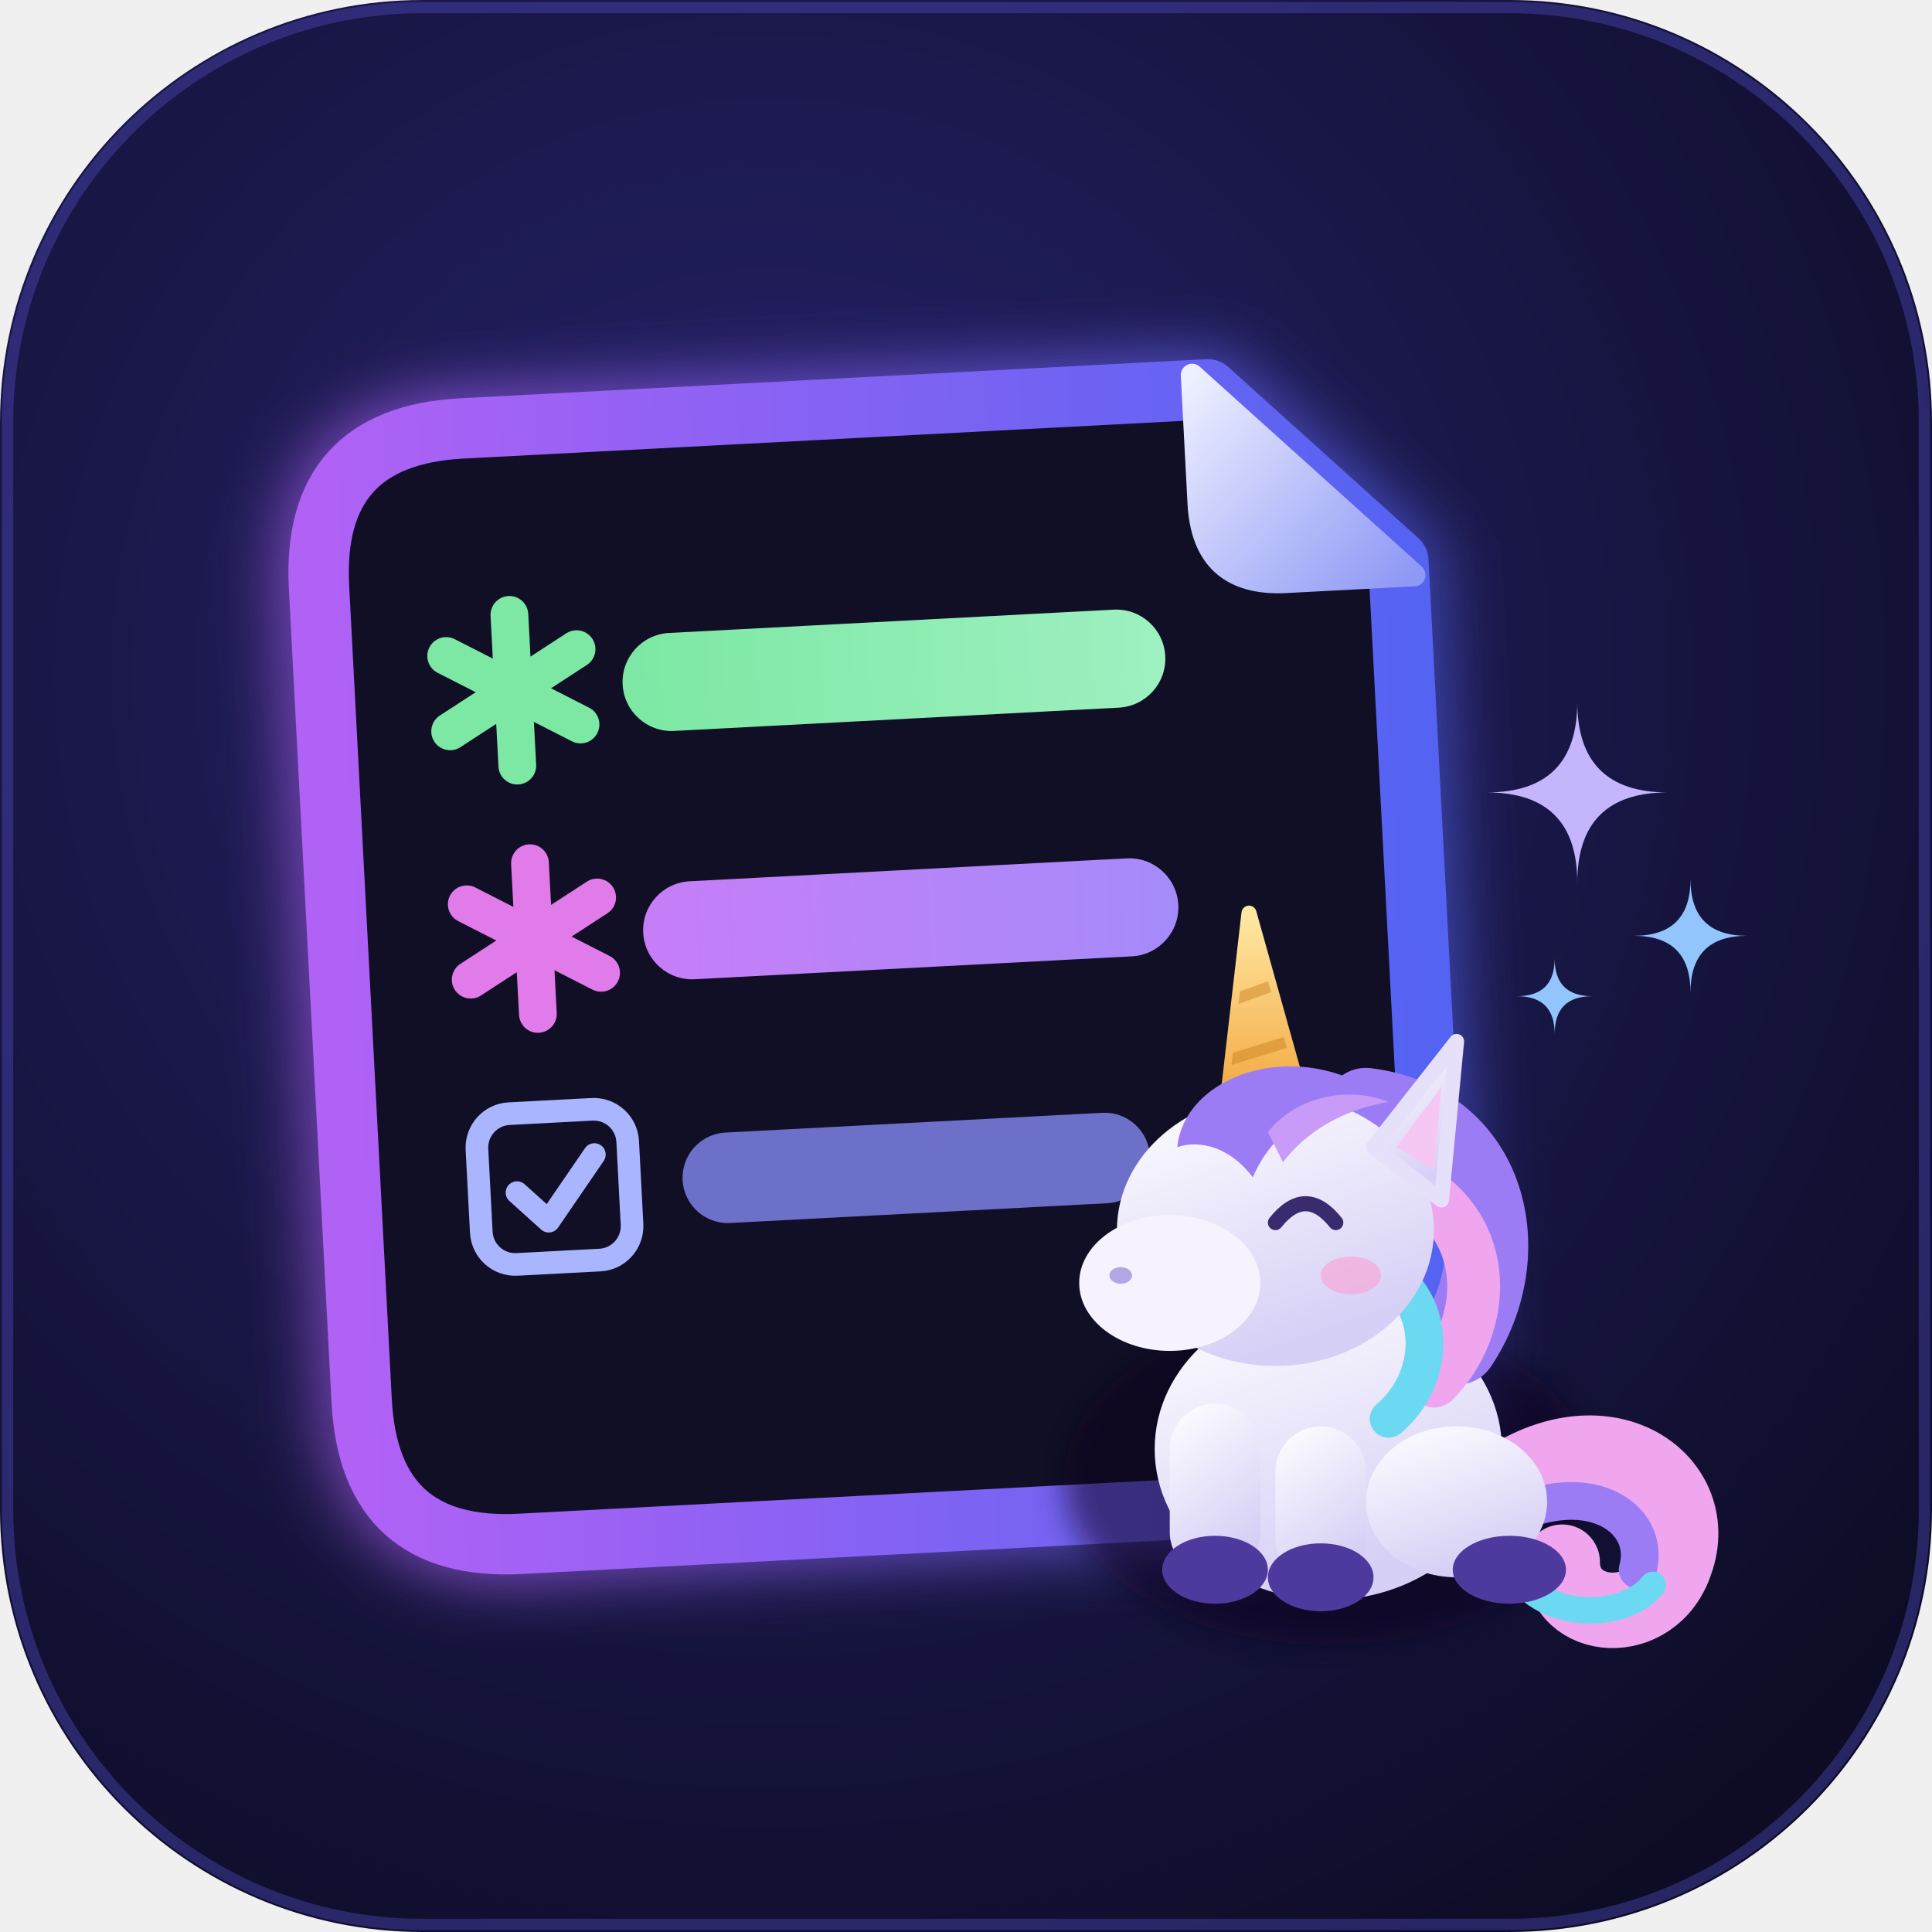
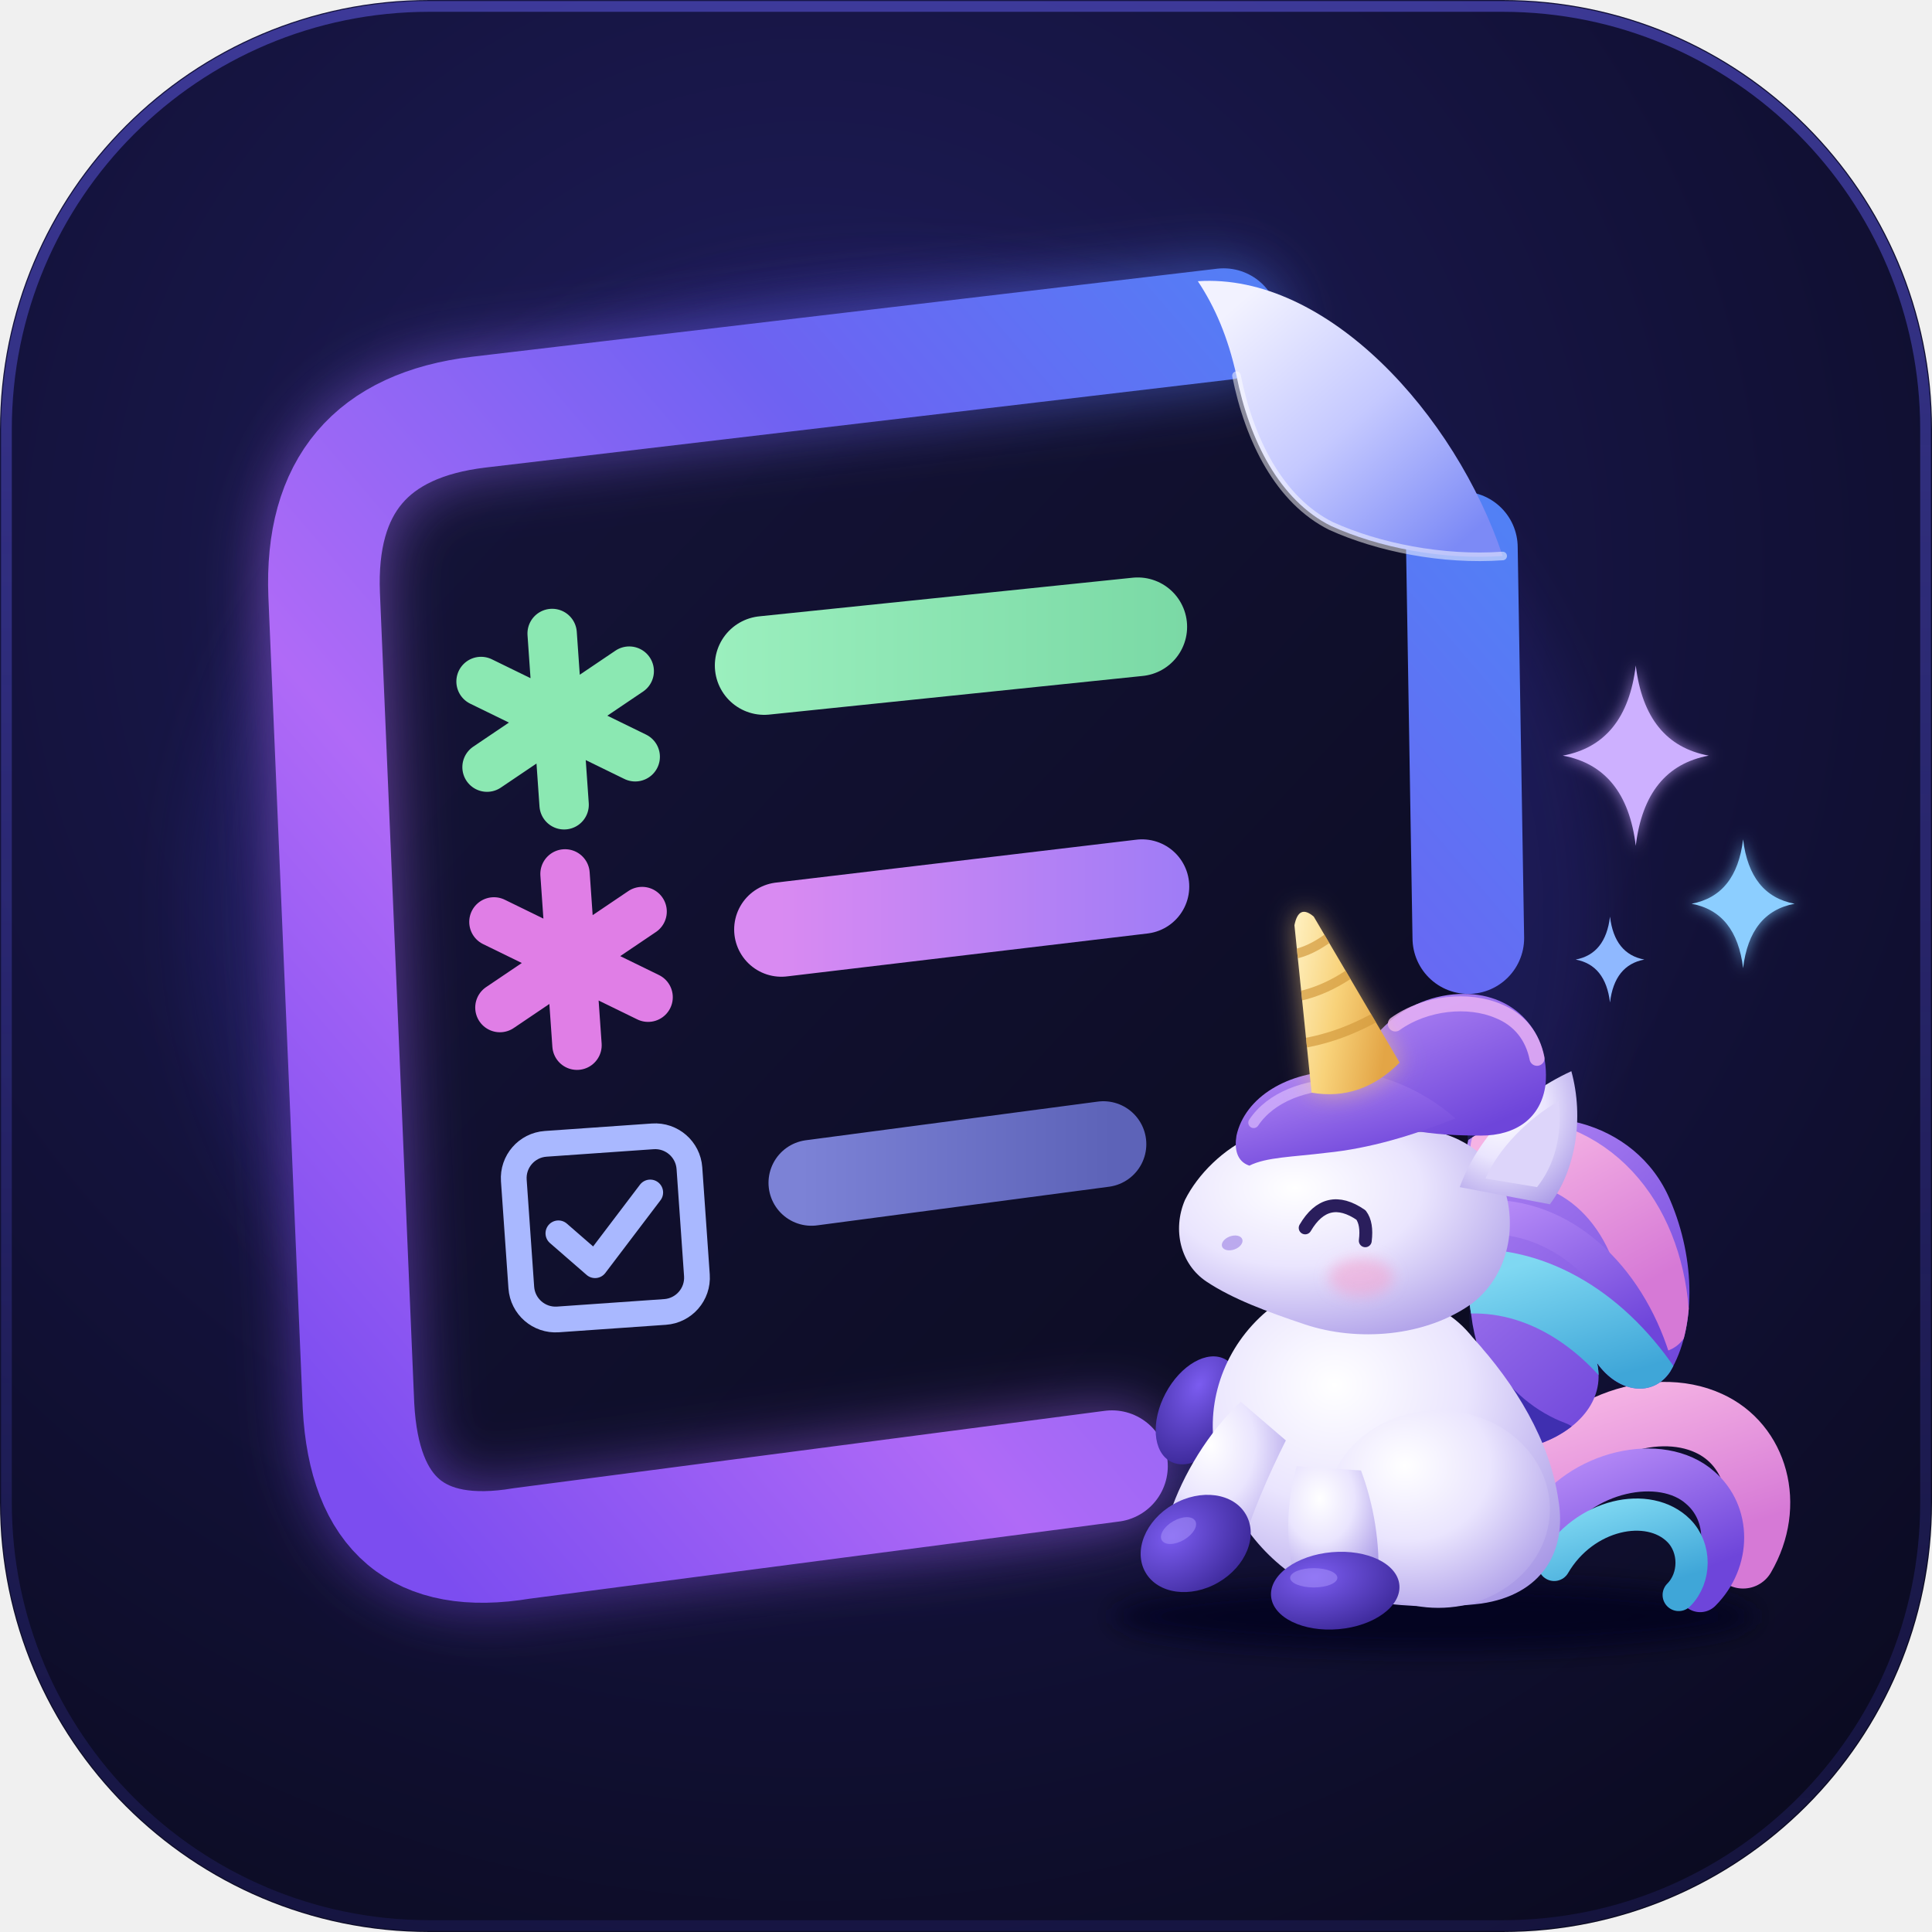
- <svg xmlns="http://www.w3.org/2000/svg" viewBox="0 0 512 512" width="512" height="512" role="img" aria-labelledby="title">
+ <svg xmlns="http://www.w3.org/2000/svg" viewBox="22 45 900 900" width="512" height="512" role="img" aria-labelledby="title">
  <defs>
-     <radialGradient id="tile" cx="0.4" cy="0.35" r="0.8">
-       <stop offset="0" stop-color="#25226A" />
-       <stop offset="1" stop-color="#0C0B22" />
+     <radialGradient id="tile" cx="0.42" cy="0.3" r="0.85">
+       <stop offset="0" stop-color="#1F1D5C" />
+       <stop offset="0.6" stop-color="#121137" />
+       <stop offset="1" stop-color="#0A0A1E" />
    </radialGradient>
-     <linearGradient id="edge" x1="0" y1="0" x2="1" y2="0">
-       <stop offset="0" stop-color="#B062F5" />
-       <stop offset="1" stop-color="#5563F2" />
+     <linearGradient id="tileEdge" x1="0" y1="0" x2="0" y2="1">
+       <stop offset="0" stop-color="#5D58E0" stop-opacity="0.55" />
+       <stop offset="1" stop-color="#3A36A8" stop-opacity="0.2" />
    </linearGradient>
-     <linearGradient id="fold" x1="0" y1="0" x2="1" y2="1">
-       <stop offset="0" stop-color="#EEF0FF" />
-       <stop offset="1" stop-color="#8E98F5" />
+     <linearGradient id="frame" gradientUnits="userSpaceOnUse" x1="160" y1="700" x2="720" y2="220">
+       <stop offset="0" stop-color="#7C4DF0" />
+       <stop offset="0.3" stop-color="#B06AF7" />
+       <stop offset="0.65" stop-color="#6E62F2" />
+       <stop offset="1" stop-color="#4C86F6" />
    </linearGradient>
-     <linearGradient id="green" x1="0" y1="0" x2="1" y2="0">
-       <stop offset="0" stop-color="#7CE8A4" />
-       <stop offset="1" stop-color="#9EF0C0" />
+     <linearGradient id="paper" x1="0" y1="0" x2="1" y2="1">
+       <stop offset="0" stop-color="#15143A" />
+       <stop offset="1" stop-color="#0B0B20" />
    </linearGradient>
-     <linearGradient id="violet" x1="0" y1="0" x2="1" y2="0">
-       <stop offset="0" stop-color="#C77DF7" />
-       <stop offset="1" stop-color="#A58BFA" />
+     <linearGradient id="fold" gradientUnits="userSpaceOnUse" x1="600" y1="185" x2="700" y2="300">
+       <stop offset="0" stop-color="#F2F2FF" />
+       <stop offset="0.5" stop-color="#C5C9FF" />
+       <stop offset="1" stop-color="#7C8AF6" />
    </linearGradient>
-     <linearGradient id="fur" x1="0" y1="0" x2="0.4" y2="1">
+     <linearGradient id="green" gradientUnits="userSpaceOnUse" x1="355" y1="0" x2="575" y2="0">
+       <stop offset="0" stop-color="#9BEFBE" />
+       <stop offset="1" stop-color="#7AD9A5" />
+     </linearGradient>
+     <linearGradient id="violet" gradientUnits="userSpaceOnUse" x1="385" y1="0" x2="575" y2="0">
+       <stop offset="0" stop-color="#D98AF2" />
+       <stop offset="1" stop-color="#9F7CF6" />
+     </linearGradient>
+     <linearGradient id="slate" gradientUnits="userSpaceOnUse" x1="395" y1="0" x2="540" y2="0">
+       <stop offset="0" stop-color="#7C82D6" />
+       <stop offset="1" stop-color="#5D63B8" />
+     </linearGradient>
+     <radialGradient id="fur" cx="0.35" cy="0.28" r="0.85">
      <stop offset="0" stop-color="#FFFFFF" />
-       <stop offset="1" stop-color="#D6CFF6" />
+       <stop offset="0.45" stop-color="#EAE5FE" />
+       <stop offset="1" stop-color="#A898E6" />
+     </radialGradient>
+     <radialGradient id="hoof" cx="0.35" cy="0.3" r="0.8">
+       <stop offset="0" stop-color="#7B5CF0" />
+       <stop offset="1" stop-color="#3A2796" />
+     </radialGradient>
+     <linearGradient id="horn" x1="0" y1="0" x2="1" y2="0.3">
+       <stop offset="0" stop-color="#FFF1C2" />
+       <stop offset="0.5" stop-color="#F8D27A" />
+       <stop offset="1" stop-color="#E3A546" />
    </linearGradient>
-     <linearGradient id="horn" x1="0" y1="1" x2="0" y2="0">
-       <stop offset="0" stop-color="#F2A43A" />
-       <stop offset="1" stop-color="#FFE8A3" />
+     <linearGradient id="maneViolet" x1="0" y1="0" x2="0.6" y2="1">
+       <stop offset="0" stop-color="#B58AF7" />
+       <stop offset="1" stop-color="#6E45DA" />
+     </linearGradient>
+     <linearGradient id="manePink" x1="0" y1="0" x2="0.5" y2="1">
+       <stop offset="0" stop-color="#F5B3E4" />
+       <stop offset="1" stop-color="#D679D6" />
+     </linearGradient>
+     <linearGradient id="maneTeal" x1="0" y1="0" x2="0.5" y2="1">
+       <stop offset="0" stop-color="#7FD8F2" />
+       <stop offset="1" stop-color="#3FA6D8" />
    </linearGradient>
    <filter id="glow" x="-20%" y="-20%" width="140%" height="140%">
-       <feGaussianBlur stdDeviation="9" />
+       <feGaussianBlur stdDeviation="14" />
    </filter>
    <filter id="soft" x="-50%" y="-50%" width="200%" height="200%">
-       <feGaussianBlur stdDeviation="4" />
+       <feGaussianBlur stdDeviation="6" />
    </filter>
-     <clipPath id="hornClip">
-       <path d="M325 294 L331 242 L345 292 Z" />
+     <filter id="blur2" x="-50%" y="-50%" width="200%" height="200%">
+       <feGaussianBlur stdDeviation="3" />
+     </filter>
+     <clipPath id="maneClip">
+       <path d="M706 576 C736 556 784 566 800 604 C812 632 812 664 800 684 C792 696 776 694 766 680 C770 698 756 712 738 718 C722 704 712 684 708 662 C704 636 700 600 706 576 Z" />
    </clipPath>
-     <path id="star" d="M0 -20 V20 M-17.3 -10 L17.3 10 M-17.3 10 L17.3 -10" fill="none" stroke-width="10" stroke-linecap="round" />
-     <path id="sparkle" d="M0 -1 Q0 0 1 0 Q0 0 0 1 Q0 0 -1 0 Q0 0 0 -1 Z" />
+     <clipPath id="tileClip">
+       <rect x="22" y="45" width="900" height="900" rx="200" />
+     </clipPath>
+     <clipPath id="hornClip2">
+       <path d="M625 476 Q627 466 634 472 L674 540 Q656 558 633 554 Z" />
+     </clipPath>
+     <path id="star" d="M0 -40 V40 M-34.6 -20 L34.6 20 M-34.6 20 L34.6 -20" fill="none" stroke-width="23" stroke-linecap="round" />
+     <path id="sparkle" d="M0 -1 Q0.13 -0.13 1 0 Q0.13 0.13 0 1 Q-0.13 0.13 -1 0 Q-0.13 -0.13 0 -1 Z" />
+     <path id="doc" d="M540 728 L265 764 Q193 776 189 700 L173 322 Q170 246 245 237 L592 196" />
  </defs>
-   <rect width="512" height="512" rx="112" fill="url(#tile)" />
-   <rect x="2" y="2" width="508" height="508" rx="110" fill="none" stroke="#5B55D6" stroke-opacity="0.35" stroke-width="3" />
-   <g transform="rotate(-3 232 256)">
-     <path d="M130 108 H328 L376 156 V364 Q376 404 336 404 H130 Q90 404 90 364 V148 Q90 108 130 108 Z" fill="none" stroke="url(#edge)" stroke-width="18" filter="url(#glow)" opacity="0.8" />
-     <path d="M130 108 H328 L376 156 V364 Q376 404 336 404 H130 Q90 404 90 364 V148 Q90 108 130 108 Z" fill="#100F26" stroke="url(#edge)" stroke-width="16" stroke-linejoin="round" />
-     <path d="M324 104 L380 160 H346 Q324 160 324 138 Z" fill="url(#fold)" stroke="url(#fold)" stroke-width="6" stroke-linejoin="round" />
-     <use href="#star" x="140" y="178" stroke="#7CE8A4" />
-     <rect x="169" y="165" width="144" height="26" rx="13" fill="url(#green)" />
-     <use href="#star" x="142" y="244" stroke="#E27BEA" />
-     <rect x="171" y="231" width="142" height="26" rx="13" fill="url(#violet)" />
-     <rect x="124" y="290" width="40" height="40" rx="9" fill="none" stroke="#A9B6FF" stroke-width="6" />
-     <path d="M134 311 L142 319 L155 302" fill="none" stroke="#A9B6FF" stroke-width="6" stroke-linecap="round" stroke-linejoin="round" />
-     <line x1="190" y1="310" x2="290" y2="310" stroke="#6C70C9" stroke-width="24" stroke-linecap="round" />
+   <rect x="22" y="45" width="900" height="900" rx="200" fill="url(#tile)" />
+   <g clip-path="url(#tileClip)">
+     <ellipse cx="440" cy="470" rx="330" ry="300" fill="#3B35B0" opacity="0.18" filter="url(#glow)" />
  </g>
-   <use href="#sparkle" transform="translate(418 210) scale(24)" fill="#C4B5FD" />
-   <use href="#sparkle" transform="translate(448 248) scale(15)" fill="#93C5FD" />
-   <use href="#sparkle" transform="translate(412 264) scale(10)" fill="#93C5FD" />
-   <g>
-     <ellipse cx="352" cy="392" rx="70" ry="44" fill="#07061A" opacity="0.55" filter="url(#soft)" />
-     <g fill="none" stroke-linecap="round">
-       <path d="M394 396 C424 372 452 392 444 414 C438 432 414 430 414 414" stroke="#F0A6EE" stroke-width="20" />
-       <path d="M396 404 C420 390 438 402 434 416" stroke="#9C7CF4" stroke-width="10" />
-       <path d="M404 420 C414 430 432 428 438 420" stroke="#6BD9F2" stroke-width="7" />
-     </g>
-     <ellipse cx="352" cy="384" rx="46" ry="40" fill="url(#fur)" />
-     <ellipse cx="386" cy="398" rx="24" ry="20" fill="url(#fur)" />
-     <ellipse cx="400" cy="416" rx="15" ry="9" fill="#4E3A9E" />
-     <rect x="310" y="372" width="24" height="46" rx="12" fill="url(#fur)" />
-     <rect x="338" y="378" width="24" height="42" rx="12" fill="url(#fur)" />
-     <ellipse cx="322" cy="416" rx="14" ry="9" fill="#4E3A9E" />
-     <ellipse cx="350" cy="418" rx="14" ry="9" fill="#4E3A9E" />
-     <g fill="none" stroke-linecap="round">
-       <path d="M362 294 C394 298 402 332 386 356" stroke="#9C7CF4" stroke-width="22" />
-       <path d="M374 314 C396 326 394 352 380 366" stroke="#F0A6EE" stroke-width="14" />
-       <path d="M366 336 C382 346 380 366 368 376" stroke="#6BD9F2" stroke-width="10" />
-     </g>
-     <ellipse cx="338" cy="326" rx="42" ry="36" fill="url(#fur)" />
-     <ellipse cx="310" cy="340" rx="24" ry="18" fill="#F6F3FF" />
-     <ellipse cx="297" cy="338" rx="3" ry="2.2" fill="#B3A6E6" />
-     <path d="M364 304 L386 276 L382 318 Z" fill="url(#fur)" stroke="#E6E0FB" stroke-width="4" stroke-linejoin="round" />
-     <path d="M370 304 L382 288 L380 310 Z" fill="#F5C8F4" />
-     <path d="M325 294 L331 242 L345 292 Z" fill="url(#horn)" stroke="url(#horn)" stroke-width="4" stroke-linejoin="round" />
-     <g clip-path="url(#hornClip)" stroke="#C97C1E" stroke-opacity="0.45" stroke-width="3">
-       <line x1="322" y1="282" x2="348" y2="274" />
-       <line x1="324" y1="266" x2="346" y2="258" />
-     </g>
-     <path d="M312 304 C314 284 346 274 368 292 C352 290 338 298 332 312 C326 304 318 302 312 304 Z" fill="#9C7CF4" />
-     <path d="M336 300 C344 290 358 288 368 292 C356 294 346 300 340 308 Z" fill="#C79BF7" />
-     <path d="M338 324 Q346 314 354 324" fill="none" stroke="#3A2A6E" stroke-width="4" stroke-linecap="round" />
-     <ellipse cx="358" cy="338" rx="8" ry="5" fill="#F7A8D8" opacity="0.7" />
+   <rect x="25" y="48" width="894" height="894" rx="197" fill="none" stroke="url(#tileEdge)" stroke-width="5" />
+   <path d="M265 764 Q193 776 189 700 L173 322 Q170 246 245 237 L592 196 L703 300 L707 705 L540 728 Z" fill="url(#paper)" />
+   <g fill="none" stroke-linecap="round" stroke-linejoin="round">
+     <use href="#doc" stroke="url(#frame)" stroke-width="54" opacity="0.55" filter="url(#glow)" />
+     <line x1="703" y1="300" x2="706" y2="482" stroke="url(#frame)" stroke-width="54" opacity="0.55" filter="url(#glow)" />
+     <use href="#doc" stroke="url(#frame)" stroke-width="52" />
+     <line x1="703" y1="300" x2="706" y2="482" stroke="url(#frame)" stroke-width="52" />
  </g>
+   <path d="M580 176 C640 172 700 238 722 304 C694 306 664 300 642 290 C618 278 604 250 598 220 C594 202 588 188 580 176 Z" fill="url(#fold)" />
+   <path d="M598 220 C604 250 618 278 642 290 C664 300 694 306 722 304" fill="none" stroke="#FFFFFF" stroke-opacity="0.5" stroke-width="4" stroke-linecap="round" />
+   <g transform="rotate(-4 282 380)">
+     <use href="#star" x="282" y="380" stroke="#8BE8B2" />
+   </g>
+   <line x1="378" y1="355" x2="552" y2="337" stroke="url(#green)" stroke-width="46" stroke-linecap="round" />
+   <g transform="rotate(-4 288 492)">
+     <use href="#star" x="288" y="492" stroke="#E07EE6" />
+   </g>
+   <line x1="386" y1="478" x2="554" y2="458" stroke="url(#violet)" stroke-width="44" stroke-linecap="round" />
+   <g transform="rotate(-4 304 617)" fill="none" stroke="#A9B8FF" stroke-linecap="round" stroke-linejoin="round">
+     <rect x="263" y="576" width="82" height="82" rx="16" stroke-width="12" />
+     <path d="M282 618 L298 634 L326 602" stroke-width="12" />
+   </g>
+   <line x1="400" y1="596" x2="536" y2="578" stroke="url(#slate)" stroke-width="40" stroke-linecap="round" />
+   <g filter="url(#blur2)" opacity="0.6">
+     <use href="#sparkle" transform="translate(784 397) scale(36 44)" fill="#C9A6FF" />
+     <use href="#sparkle" transform="translate(834 466) scale(26 32)" fill="#7EC8FF" />
+   </g>
+   <use href="#sparkle" transform="translate(784 397) scale(34 42)" fill="#CDB0FF" />
+   <use href="#sparkle" transform="translate(834 466) scale(24 30)" fill="#8CCEFF" />
+   <use href="#sparkle" transform="translate(772 492) scale(16 20)" fill="#8FB8FF" />
+   <ellipse cx="690" cy="798" rx="150" ry="16" fill="#05051A" opacity="0.75" filter="url(#soft)" />
+   <g fill="none" stroke-linecap="round">
+     <path d="M738 742 C752 710 792 696 818 708 C840 718 848 746 834 770" stroke="url(#manePink)" stroke-width="30" />
+     <path d="M742 756 C758 730 796 722 814 738 C828 750 828 772 814 786" stroke="url(#maneViolet)" stroke-width="20" />
+     <path d="M746 774 C760 750 790 744 804 758 C812 766 812 780 804 788" stroke="url(#maneTeal)" stroke-width="15" />
+   </g>
+   <path d="M706 576 C736 556 784 566 800 604 C812 632 812 664 800 684 C792 696 776 694 766 680 C770 698 756 712 738 718 C722 704 712 684 708 662 C704 636 700 600 706 576 Z" fill="url(#maneViolet)" />
+   <g clip-path="url(#maneClip)" fill="none" stroke-linecap="round">
+     <path d="M722 580 C766 580 792 616 794 660" stroke="url(#manePink)" stroke-width="30" />
+     <path d="M712 612 C750 610 780 640 792 678" stroke="url(#maneViolet)" stroke-width="16" />
+     <path d="M704 642 C738 640 770 660 792 694" stroke="url(#maneTeal)" stroke-width="30" />
+     <path d="M702 684 C714 704 730 716 746 722" stroke="#3F2FB0" stroke-width="30" />
+   </g>
+   <ellipse cx="580" cy="702" rx="17" ry="27" transform="rotate(28 580 702)" fill="url(#hoof)" />
+   <path d="M620 650 C598 664 586 688 587 712 C588 738 602 762 622 777 C642 791 680 796 712 792 C740 788 752 768 748 744 C744 716 728 690 708 668 C700 658 690 652 680 652 Z" fill="url(#fur)" />
+   <ellipse cx="692" cy="748" rx="52" ry="46" fill="url(#fur)" />
+   <path d="M600 698 C585 712 573 732 567 750 L599 770 C605 750 613 732 621 716 Z" fill="url(#fur)" />
+   <path d="M626 728 C621 746 621 764 625 780 L664 782 C665 764 662 746 656 730 Z" fill="url(#fur)" />
+   <ellipse cx="579" cy="764" rx="27" ry="21" transform="rotate(-30 579 764)" fill="url(#hoof)" />
+   <ellipse cx="644" cy="786" rx="30" ry="18" transform="rotate(-5 644 786)" fill="url(#hoof)" />
+   <ellipse cx="571" cy="758" rx="9" ry="5" transform="rotate(-30 571 758)" fill="#A58FFA" opacity="0.55" />
+   <ellipse cx="634" cy="780" rx="11" ry="4.5" fill="#A58FFA" opacity="0.55" />
+   <path d="M606 574 C592 580 580 592 574 604 C568 618 572 634 584 642 C596 650 612 656 630 662 C654 670 686 668 708 652 C726 638 730 612 720 592 C712 580 700 574 690 572 Z" fill="url(#fur)" />
+   <path d="M702 598 C710 576 728 556 754 544 C760 566 756 590 744 606 Z" fill="url(#fur)" />
+   <path d="M714 594 C720 580 734 566 748 558 C750 574 746 588 738 598 Z" fill="#DDD5FA" />
+   <path d="M650 560 C652 530 676 508 704 508 C728 508 744 526 742 550 C740 566 728 574 712 574 C690 574 668 572 650 560 Z" fill="url(#maneViolet)" />
+   <path d="M598 574 C602 556 622 544 646 544 C664 544 684 552 700 566 C680 574 660 580 640 582 C624 584 612 584 604 588 C598 586 597 580 598 574 Z" fill="url(#maneViolet)" />
+   <path d="M672 522 C686 512 706 510 720 516 C730 520 736 528 738 538" fill="none" stroke="#E6B0F4" stroke-width="7" stroke-linecap="round" opacity="0.85" />
+   <path d="M606 568 C614 556 630 550 648 550" fill="none" stroke="#D2B0FB" stroke-width="5" stroke-linecap="round" opacity="0.8" />
+   <path d="M625 476 Q627 466 634 472 L674 540 Q656 558 633 554 Z" fill="#FFD27A" opacity="0.55" filter="url(#soft)" />
+   <path d="M625 476 Q627 466 634 472 L674 540 Q656 558 633 554 Z" fill="url(#horn)" />
+   <g clip-path="url(#hornClip2)" fill="none" stroke="#D39A3E" stroke-opacity="0.7" stroke-width="4.5" stroke-linecap="round">
+     <path d="M622 532 C640 530 656 524 674 512" />
+     <path d="M622 510 C636 508 648 502 662 490" />
+     <path d="M622 490 C630 489 638 485 648 476" />
+   </g>
+   <ellipse cx="656" cy="640" rx="15" ry="9" fill="#F5A3CF" opacity="0.55" filter="url(#blur2)" />
+   <path d="M630 617 Q640 600 656 611 Q659 615 658 623" fill="none" stroke="#2A1E5C" stroke-width="6" stroke-linecap="round" stroke-linejoin="round" />
+   <ellipse cx="596" cy="624" rx="5" ry="3.2" transform="rotate(-20 596 624)" fill="#BBA9EE" />
</svg>
